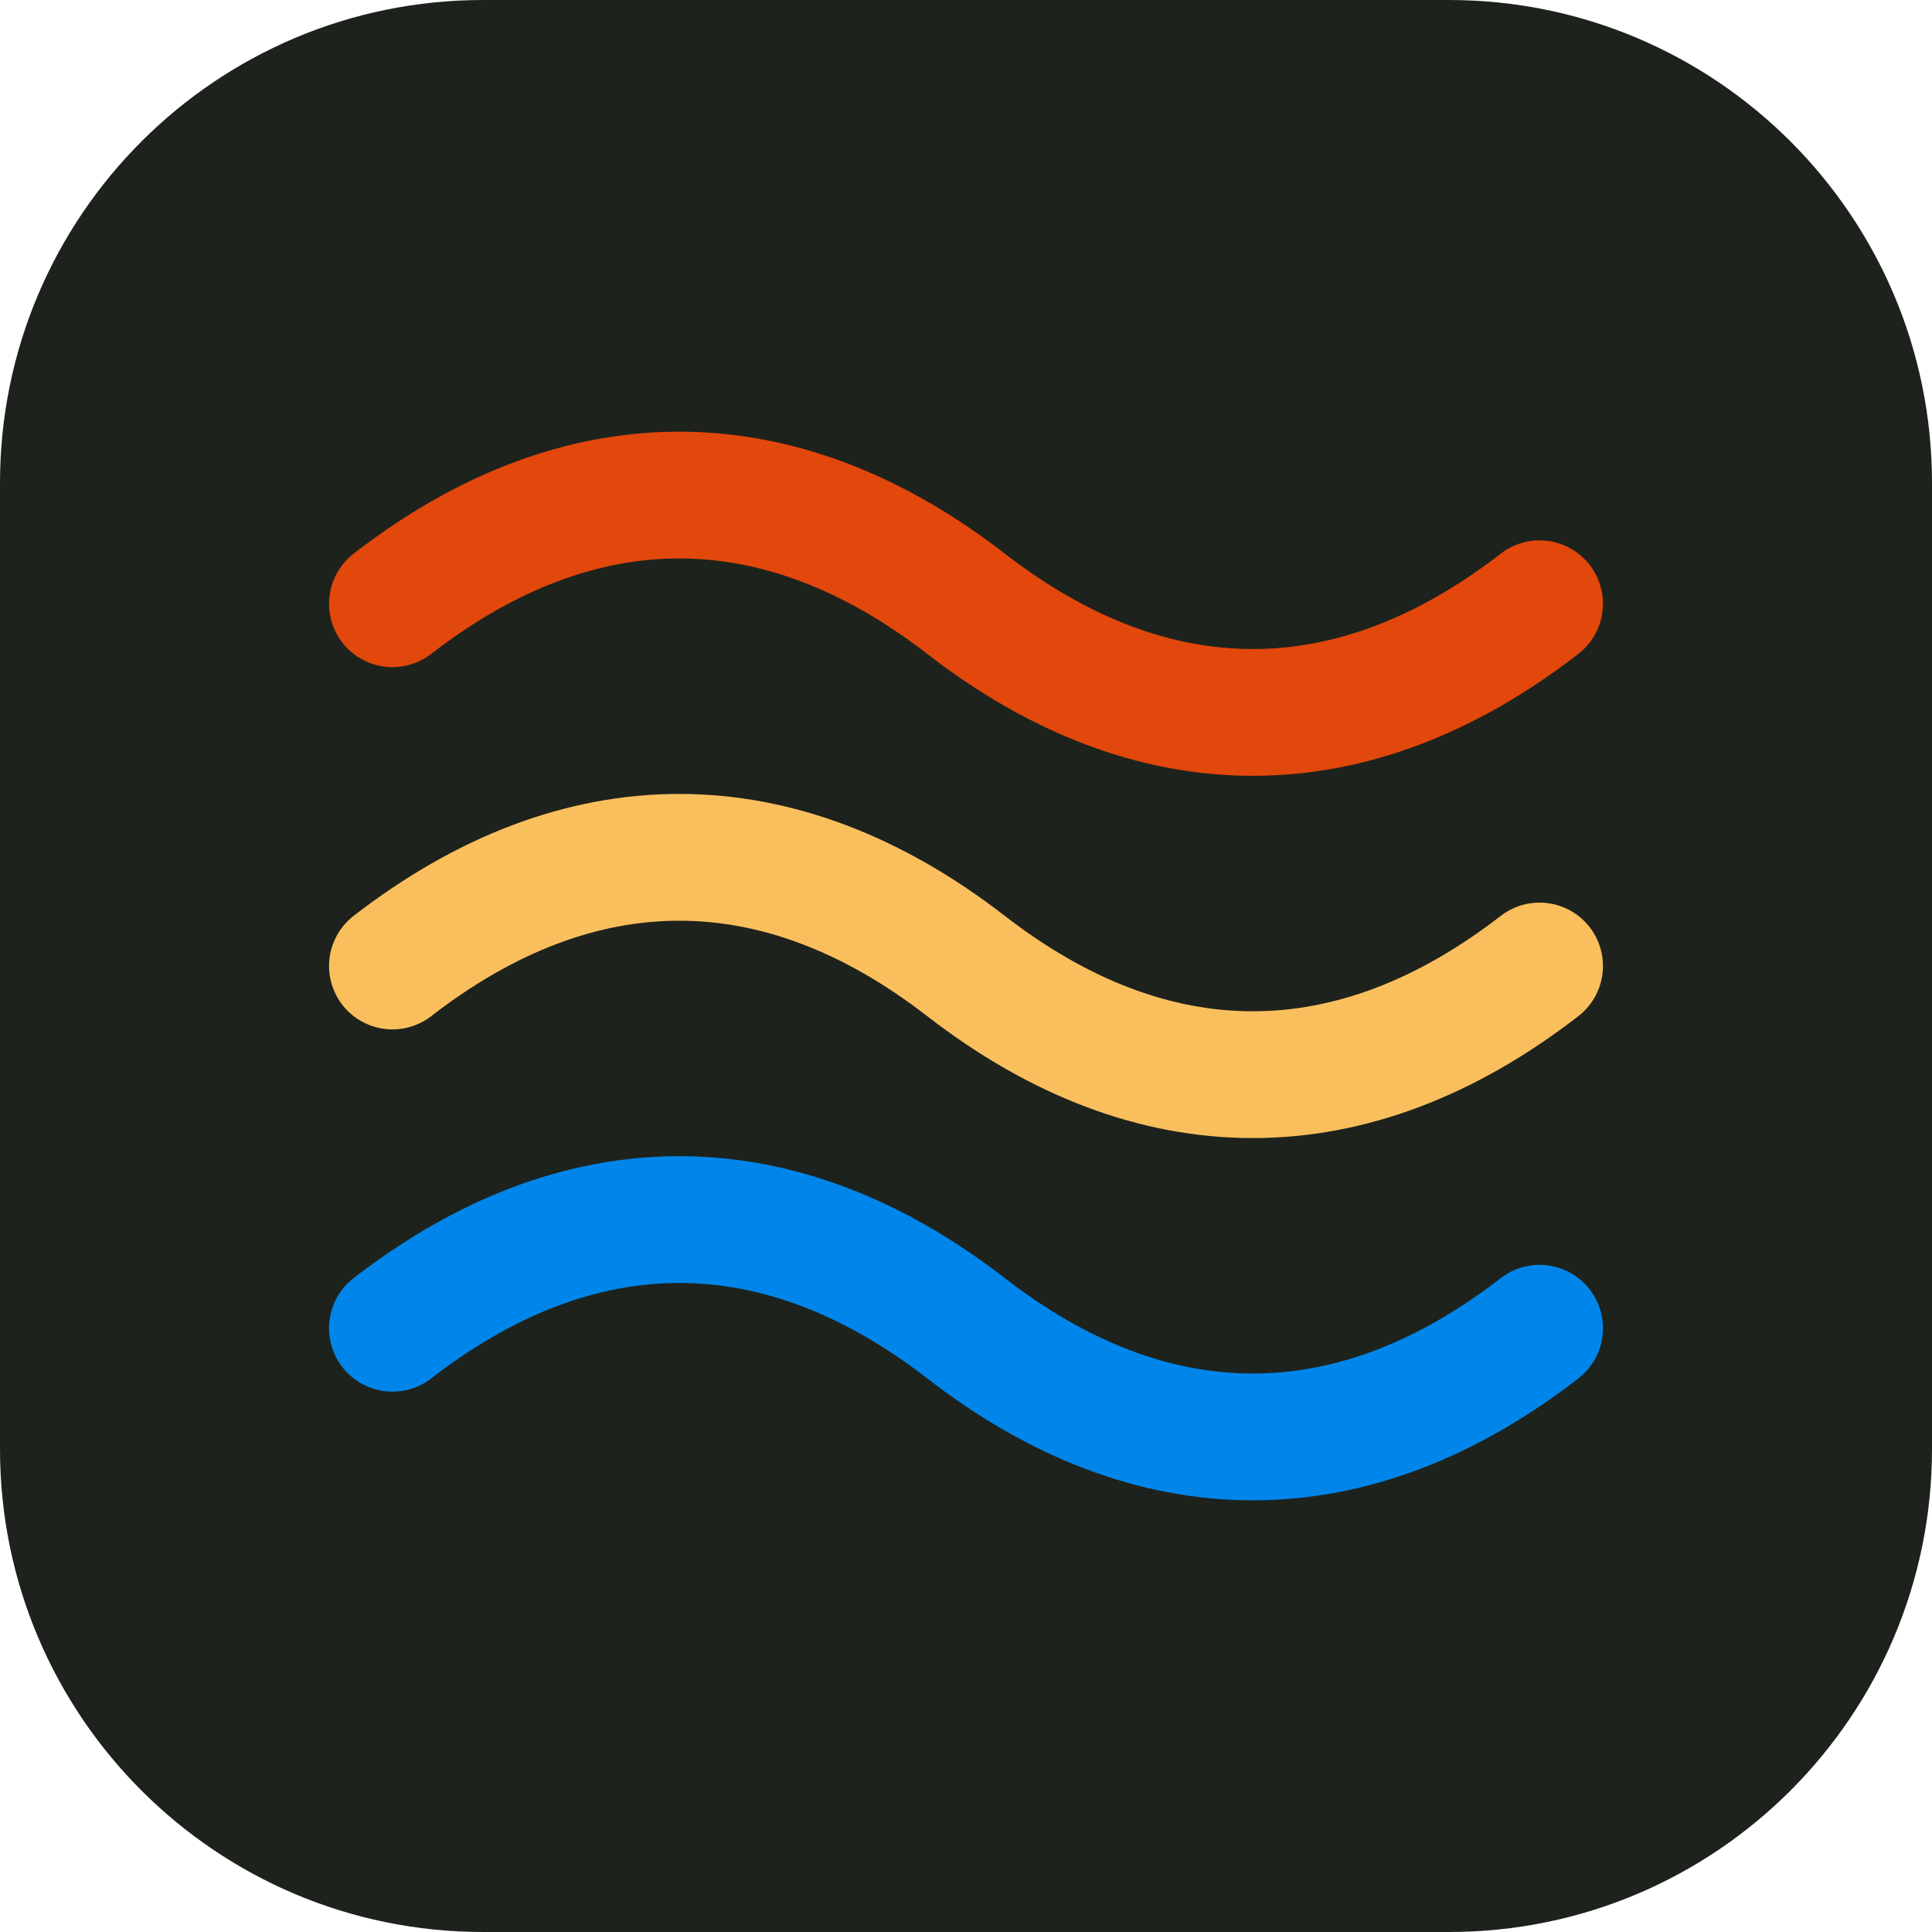
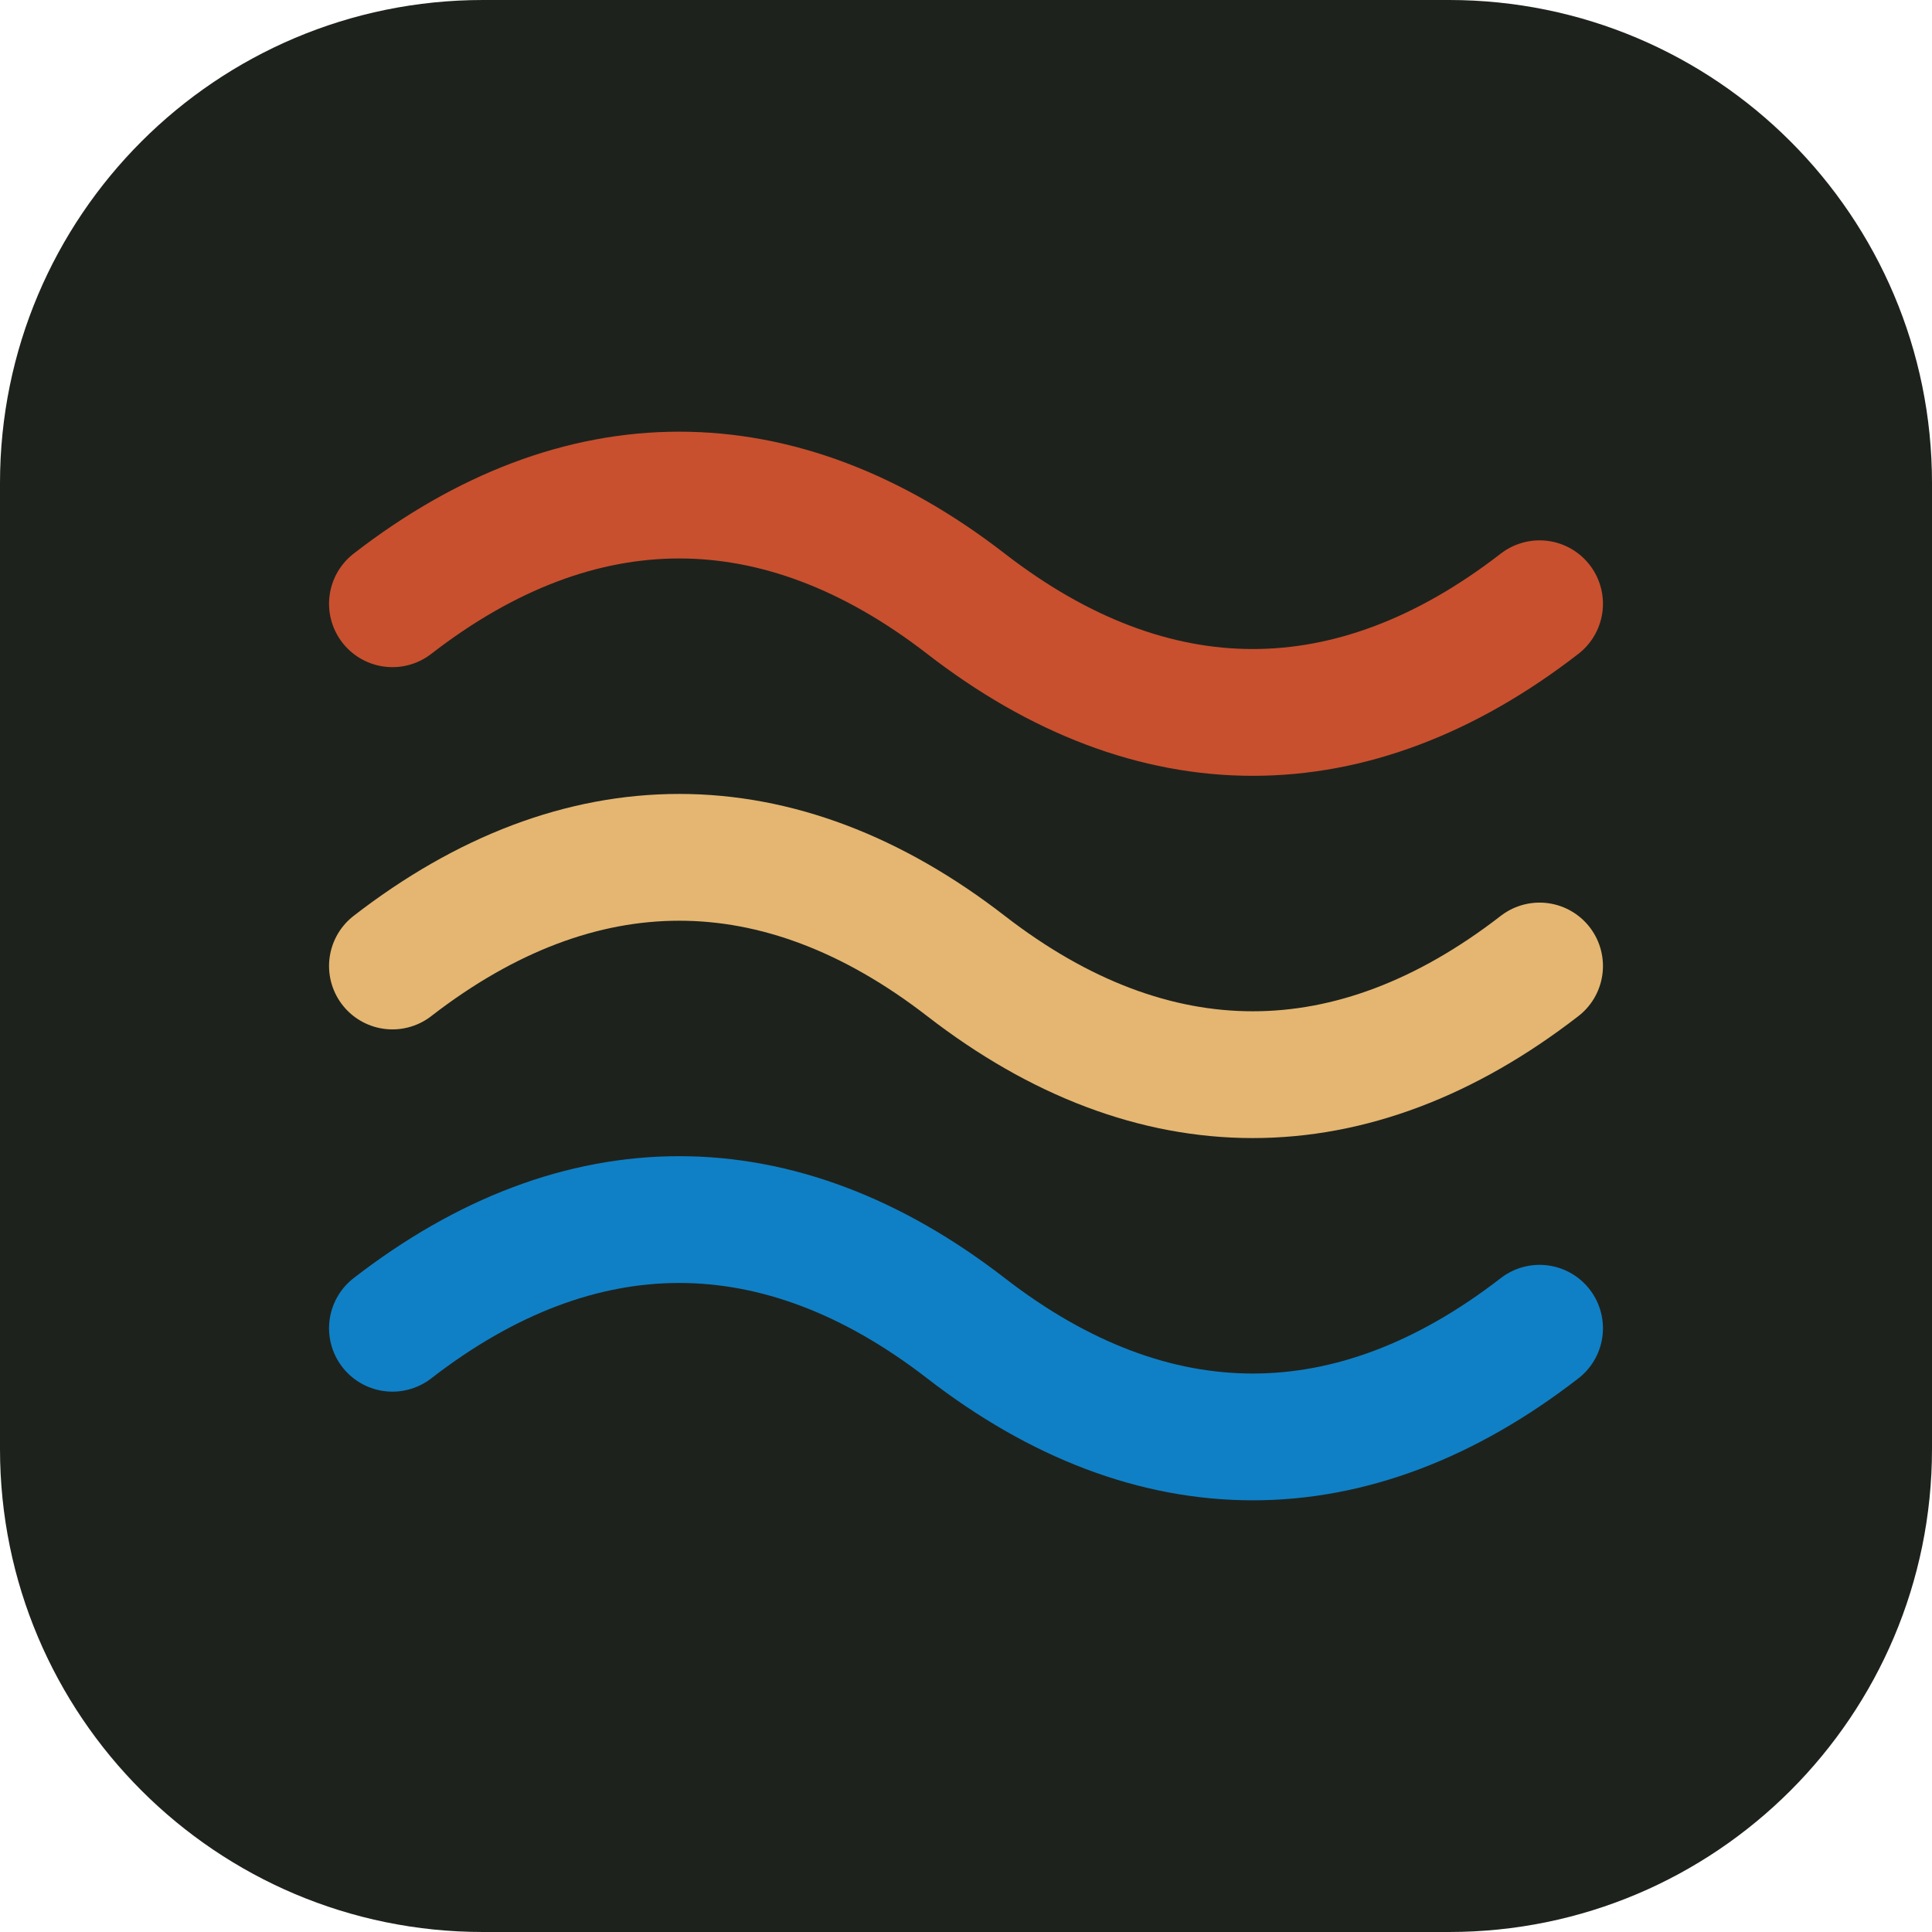
<svg xmlns="http://www.w3.org/2000/svg" viewBox="0 0 32 32">
  <rect width="32" height="32" rx="8" fill="#1E221D" />
-   <path d="M6.5 10c3.1-2.4 6.4-2.4 9.5 0s6.4 2.4 9.5 0" stroke="#E2470B" stroke-width="2.1" fill="none" stroke-linecap="round" />
-   <path d="M6.5 16c3.1-2.4 6.4-2.4 9.5 0s6.4 2.4 9.5 0" stroke="#FABF5D" stroke-width="2.1" fill="none" stroke-linecap="round" />
-   <path d="M6.5 22c3.1-2.4 6.4-2.4 9.5 0s6.4 2.4 9.5 0" stroke="#0086EA" stroke-width="2.1" fill="none" stroke-linecap="round" />
+   <path d="M6.5 10c3.1-2.4 6.4-2.4 9.5 0s6.4 2.4 9.5 0" stroke="#C8502E" stroke-width="2.1" fill="none" stroke-linecap="round" />
+   <path d="M6.5 16c3.1-2.4 6.4-2.4 9.5 0s6.4 2.4 9.5 0" stroke="#E4B671" stroke-width="2.1" fill="none" stroke-linecap="round" />
+   <path d="M6.5 22c3.1-2.4 6.4-2.4 9.5 0s6.4 2.4 9.5 0" stroke="#0F80C5" stroke-width="2.1" fill="none" stroke-linecap="round" />
</svg>
